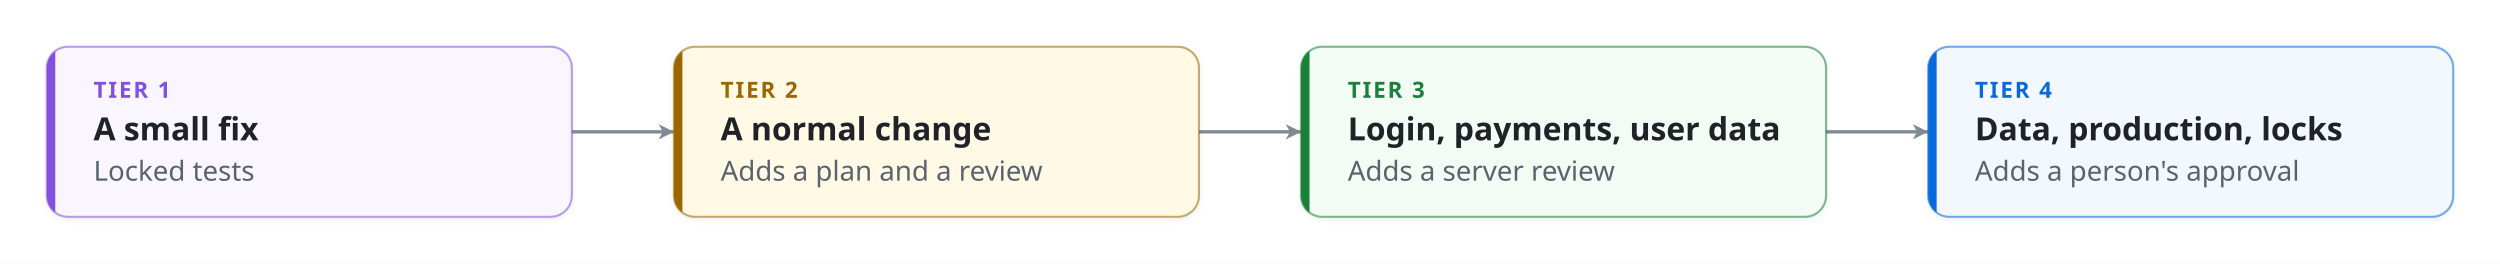
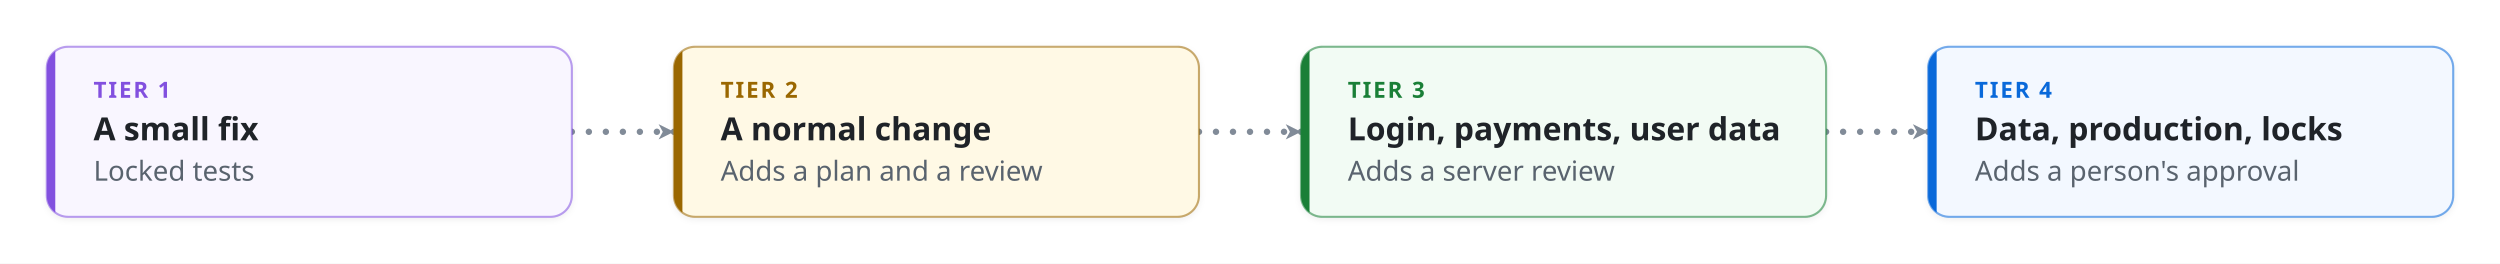
<svg xmlns="http://www.w3.org/2000/svg" viewBox="-22 -22 1176 124" width="1176" height="124" role="img" aria-labelledby="title desc" font-family="-apple-system, BlinkMacSystemFont, 'Segoe UI', 'Noto Sans', Helvetica, Arial, sans-serif">
  <defs>
    <marker id="arrow-plain" viewBox="0 0 10 10" refX="9" refY="5" markerWidth="9" markerHeight="9" markerUnits="userSpaceOnUse" orient="auto-start-reverse">
      <path d="M1,1 L9,5 L1,9 L3.2,5 z" fill="#818b98" />
    </marker>
    <marker id="arrow-fail" viewBox="0 0 10 10" refX="9" refY="5" markerWidth="9" markerHeight="9" markerUnits="userSpaceOnUse" orient="auto-start-reverse">
      <path d="M1,1 L9,5 L1,9 L3.2,5 z" fill="#cf222e" />
    </marker>
    <marker id="arrow-pass" viewBox="0 0 10 10" refX="9" refY="5" markerWidth="9" markerHeight="9" markerUnits="userSpaceOnUse" orient="auto-start-reverse">
      <path d="M1,1 L9,5 L1,9 L3.2,5 z" fill="#1a7f37" />
    </marker>
    <filter id="shadow" x="-10%" y="-10%" width="120%" height="140%">
      <feDropShadow dx="0" dy="1" stdDeviation="1.6" flood-color="#1f2328" flood-opacity="0.07" />
    </filter>
  </defs>
+   <style>.main{stroke-width:3;stroke-dasharray:0 8;animation:flow 0.8s linear infinite}.side{stroke-width:1.8;stroke-dasharray:6 6;animation:side 1.6s linear infinite}@keyframes flow{to{stroke-dashoffset:-8}}@keyframes side{to{stroke-dashoffset:-12}}@media (prefers-reduced-motion:reduce){.main,.side{animation:none}}</style>
  <rect x="-22" y="-22" width="1176" height="124" fill="#ffffff" />
-   <path d="M247.0,40.0 L295.0,40.0" fill="none" stroke="#818b98" stroke-width="1.6" stroke-linecap="round" stroke-linejoin="round" marker-end="url(#arrow-plain)" />
-   <path d="M542.0,40.0 L590.0,40.0" fill="none" stroke="#818b98" stroke-width="1.6" stroke-linecap="round" stroke-linejoin="round" marker-end="url(#arrow-plain)" />
-   <path d="M837.0,40.0 L885.0,40.0" fill="none" stroke="#818b98" stroke-width="1.6" stroke-linecap="round" stroke-linejoin="round" marker-end="url(#arrow-plain)" />
+   <path class="main" d="M247.0,40.0 L295.0,40.0" fill="none" stroke="#818b98" stroke-linecap="round" stroke-linejoin="round" marker-end="url(#arrow-plain)" />
+   <path class="main" d="M542.0,40.0 L590.0,40.0" fill="none" stroke="#818b98" stroke-linecap="round" stroke-linejoin="round" marker-end="url(#arrow-plain)" />
+   <path class="main" d="M837.0,40.0 L885.0,40.0" fill="none" stroke="#818b98" stroke-linecap="round" stroke-linejoin="round" marker-end="url(#arrow-plain)" />
  <rect x="0.0" y="0.0" width="247.0" height="80.0" rx="10" fill="#f9f6ff" stroke="#8250df" stroke-opacity="0.55" stroke-width="1" filter="url(#shadow)" />
  <clipPath id="clip0">
    <rect x="0.0" y="0.0" width="247.0" height="80.0" rx="10" />
  </clipPath>
  <rect x="0.0" y="0.0" width="4" height="80.0" fill="#8250df" clip-path="url(#clip0)" />
  <text x="22.0" y="24.0" font-size="10.5" font-weight="700" letter-spacing="0.9" fill="#8250df">TIER 1</text>
  <text x="22.0" y="44.0" font-size="15" font-weight="600" fill="#1f2328">A small fix</text>
  <text x="22.0" y="63.0" font-size="13" fill="#59636e">Locked tests</text>
  <rect x="295.0" y="0.0" width="247.0" height="80.0" rx="10" fill="#fff9e5" stroke="#9a6700" stroke-opacity="0.55" stroke-width="1" filter="url(#shadow)" />
  <clipPath id="clip1">
    <rect x="295.0" y="0.0" width="247.0" height="80.0" rx="10" />
  </clipPath>
  <rect x="295.0" y="0.0" width="4" height="80.0" fill="#9a6700" clip-path="url(#clip1)" />
  <text x="317.0" y="24.0" font-size="10.5" font-weight="700" letter-spacing="0.9" fill="#9a6700">TIER 2</text>
  <text x="317.0" y="44.0" font-size="15" font-weight="600" fill="#1f2328">A normal change</text>
  <text x="317.0" y="63.0" font-size="13" fill="#59636e">Adds a plan and a review</text>
  <rect x="590.0" y="0.0" width="247.0" height="80.0" rx="10" fill="#f2fbf4" stroke="#1a7f37" stroke-opacity="0.55" stroke-width="1" filter="url(#shadow)" />
  <clipPath id="clip2">
    <rect x="590.0" y="0.0" width="247.0" height="80.0" rx="10" />
  </clipPath>
  <rect x="590.0" y="0.0" width="4" height="80.0" fill="#1a7f37" clip-path="url(#clip2)" />
  <text x="612.0" y="24.0" font-size="10.5" font-weight="700" letter-spacing="0.9" fill="#1a7f37">TIER 3</text>
  <text x="612.0" y="44.0" font-size="15" font-weight="600" fill="#1f2328">Login, payments, user data</text>
  <text x="612.0" y="63.0" font-size="13" fill="#59636e">Adds a server review</text>
  <rect x="885.0" y="0.0" width="247.0" height="80.0" rx="10" fill="#f3f8ff" stroke="#0969da" stroke-opacity="0.55" stroke-width="1" filter="url(#shadow)" />
  <clipPath id="clip3">
    <rect x="885.0" y="0.0" width="247.0" height="80.0" rx="10" />
  </clipPath>
  <rect x="885.0" y="0.0" width="4" height="80.0" fill="#0969da" clip-path="url(#clip3)" />
  <text x="907.0" y="24.0" font-size="10.5" font-weight="700" letter-spacing="0.9" fill="#0969da">TIER 4</text>
  <text x="907.0" y="44.0" font-size="15" font-weight="600" fill="#1f2328">Data, production, locks</text>
  <text x="907.0" y="63.0" font-size="13" fill="#59636e">Adds a person's approval</text>
</svg>
